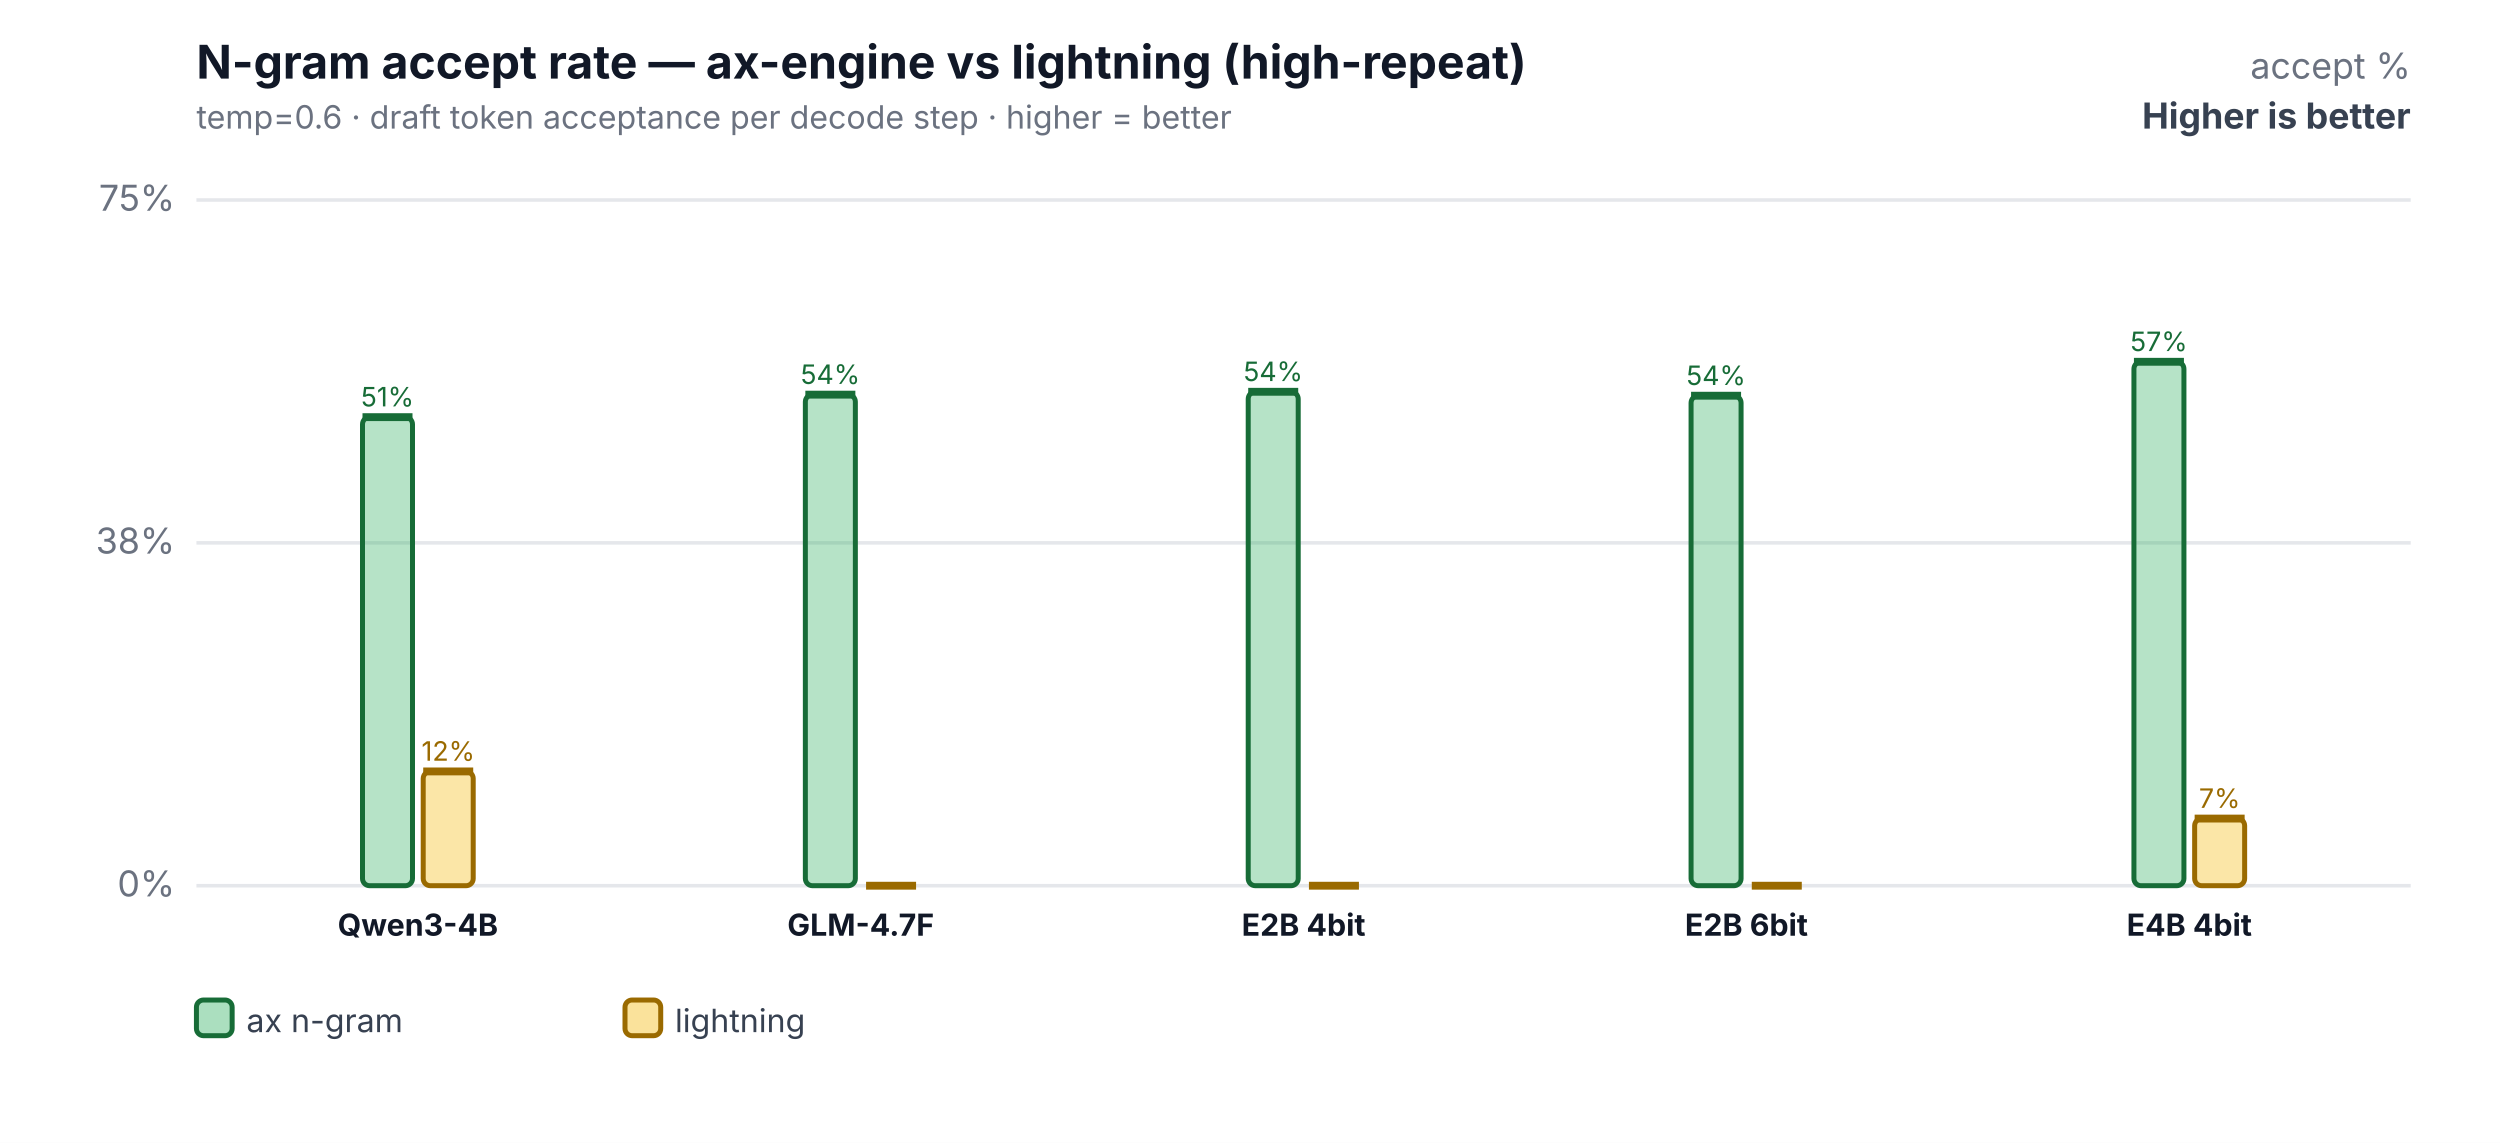
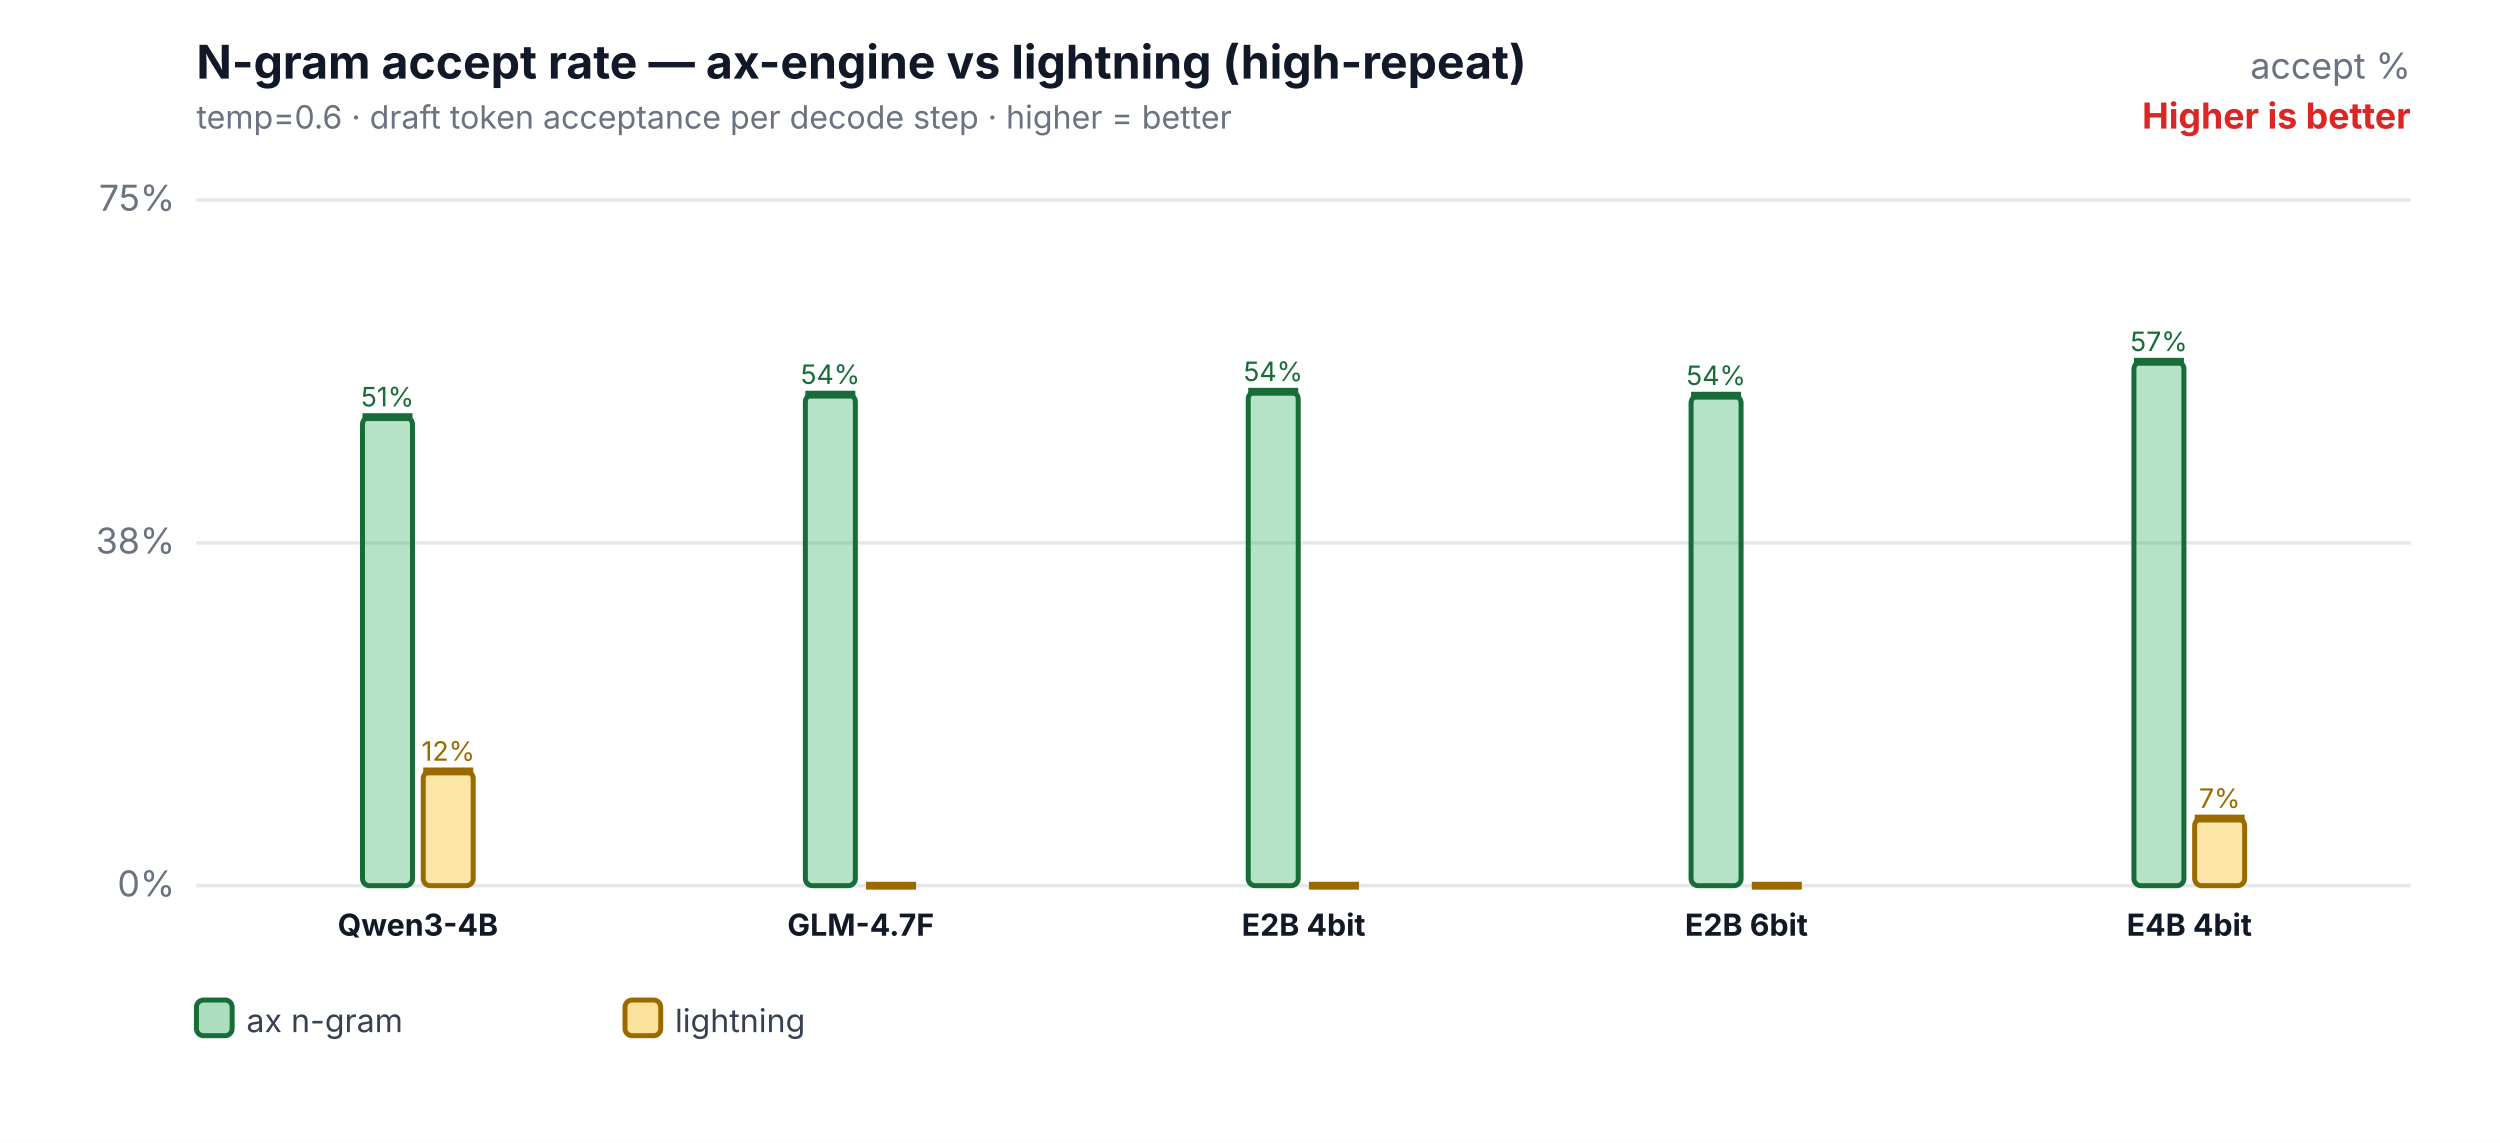
<svg xmlns="http://www.w3.org/2000/svg" width="700" height="320" viewBox="0 0 700 320" role="img" aria-labelledby="title desc">
  <rect width="700" height="320" fill="#ffffff" />
  <text x="55" y="22" font-family="Inter,Segoe UI,Arial,sans-serif" font-size="13" font-weight="700" fill="#111827">N-gram accept rate — ax-engine vs lightning (high-repeat)</text>
  <text x="55" y="36" font-family="Inter,Segoe UI,Arial,sans-serif" font-size="9" fill="#6b7280">temp=0.6 · draft token acceptance per decode step · higher = better</text>
  <text x="675" y="22" text-anchor="end" font-family="Inter,Segoe UI,Arial,sans-serif" font-size="10" fill="#6b7280">accept %</text>
-   <text x="675" y="36" text-anchor="end" font-family="Inter,Segoe UI,Arial,sans-serif" font-size="10" font-weight="700" fill="#374151">Higher is better</text>
+   <text x="675" y="36" text-anchor="end" font-family="Inter,Segoe UI,Arial,sans-serif" font-size="10" font-weight="700" fill="#dc2626">Higher is better</text>
  <line x1="55" y1="248.0" x2="675" y2="248.0" stroke="#e5e7eb" stroke-width="1" />
  <text x="49" y="251.0" text-anchor="end" font-family="Inter,Segoe UI,Arial,sans-serif" font-size="10" fill="#6b7280">0%</text>
  <line x1="55" y1="152.0" x2="675" y2="152.0" stroke="#e5e7eb" stroke-width="1" />
  <text x="49" y="155.0" text-anchor="end" font-family="Inter,Segoe UI,Arial,sans-serif" font-size="10" fill="#6b7280">38%</text>
  <line x1="55" y1="56.0" x2="675" y2="56.0" stroke="#e5e7eb" stroke-width="1" />
  <text x="49" y="59.0" text-anchor="end" font-family="Inter,Segoe UI,Arial,sans-serif" font-size="10" fill="#6b7280">75%</text>
  <rect x="101.5" y="116.8" width="14" height="131.2" rx="2" fill="#2eaf5f" fill-opacity="0.35" stroke="#176c37" stroke-width="1.4" />
  <line x1="101.5" y1="116.8" x2="115.5" y2="116.8" stroke="#176c37" stroke-width="2.2" />
  <text x="108.5" y="113.8" text-anchor="middle" font-family="Inter,Segoe UI,Arial,sans-serif" font-size="7.5" fill="#176c37">51%</text>
  <rect x="118.5" y="216.0" width="14" height="32.0" rx="2" fill="#f2b705" fill-opacity="0.35" stroke="#9a6a00" stroke-width="1.4" />
  <line x1="118.5" y1="216.0" x2="132.5" y2="216.0" stroke="#9a6a00" stroke-width="2.2" />
  <text x="125.5" y="213.0" text-anchor="middle" font-family="Inter,Segoe UI,Arial,sans-serif" font-size="7.5" fill="#9a6a00">12%</text>
  <text x="117.0" y="262" text-anchor="middle" font-family="Inter,Segoe UI,Arial,sans-serif" font-size="8.5" font-weight="700" fill="#111827">Qwen3-4B</text>
  <rect x="225.5" y="110.5" width="14" height="137.5" rx="2" fill="#2eaf5f" fill-opacity="0.35" stroke="#176c37" stroke-width="1.4" />
  <line x1="225.5" y1="110.5" x2="239.5" y2="110.5" stroke="#176c37" stroke-width="2.2" />
  <text x="232.5" y="107.5" text-anchor="middle" font-family="Inter,Segoe UI,Arial,sans-serif" font-size="7.5" fill="#176c37">54%</text>
  <rect x="242.5" y="248.0" width="14" height="0.0" rx="2" fill="#f2b705" fill-opacity="0.35" stroke="#9a6a00" stroke-width="1.4" />
  <line x1="242.5" y1="248.0" x2="256.5" y2="248.0" stroke="#9a6a00" stroke-width="2.2" />
  <text x="241.0" y="262" text-anchor="middle" font-family="Inter,Segoe UI,Arial,sans-serif" font-size="8.5" font-weight="700" fill="#111827">GLM-4.7F</text>
  <rect x="349.5" y="109.7" width="14" height="138.3" rx="2" fill="#2eaf5f" fill-opacity="0.35" stroke="#176c37" stroke-width="1.4" />
  <line x1="349.5" y1="109.7" x2="363.5" y2="109.7" stroke="#176c37" stroke-width="2.2" />
  <text x="356.5" y="106.7" text-anchor="middle" font-family="Inter,Segoe UI,Arial,sans-serif" font-size="7.5" fill="#176c37">54%</text>
  <rect x="366.5" y="248.0" width="14" height="0.0" rx="2" fill="#f2b705" fill-opacity="0.35" stroke="#9a6a00" stroke-width="1.4" />
  <line x1="366.5" y1="248.0" x2="380.5" y2="248.0" stroke="#9a6a00" stroke-width="2.2" />
  <text x="365.0" y="262" text-anchor="middle" font-family="Inter,Segoe UI,Arial,sans-serif" font-size="8.5" font-weight="700" fill="#111827">E2B 4bit</text>
  <rect x="473.5" y="110.8" width="14" height="137.2" rx="2" fill="#2eaf5f" fill-opacity="0.35" stroke="#176c37" stroke-width="1.4" />
  <line x1="473.5" y1="110.8" x2="487.5" y2="110.8" stroke="#176c37" stroke-width="2.2" />
  <text x="480.5" y="107.8" text-anchor="middle" font-family="Inter,Segoe UI,Arial,sans-serif" font-size="7.5" fill="#176c37">54%</text>
  <rect x="490.5" y="248.0" width="14" height="0.0" rx="2" fill="#f2b705" fill-opacity="0.35" stroke="#9a6a00" stroke-width="1.4" />
  <line x1="490.5" y1="248.0" x2="504.5" y2="248.0" stroke="#9a6a00" stroke-width="2.2" />
  <text x="489.0" y="262" text-anchor="middle" font-family="Inter,Segoe UI,Arial,sans-serif" font-size="8.5" font-weight="700" fill="#111827">E2B 6bit</text>
  <rect x="597.5" y="101.3" width="14" height="146.7" rx="2" fill="#2eaf5f" fill-opacity="0.35" stroke="#176c37" stroke-width="1.4" />
  <line x1="597.5" y1="101.3" x2="611.5" y2="101.3" stroke="#176c37" stroke-width="2.2" />
  <text x="604.5" y="98.3" text-anchor="middle" font-family="Inter,Segoe UI,Arial,sans-serif" font-size="7.5" fill="#176c37">57%</text>
  <rect x="614.5" y="229.2" width="14" height="18.8" rx="2" fill="#f2b705" fill-opacity="0.35" stroke="#9a6a00" stroke-width="1.4" />
  <line x1="614.5" y1="229.2" x2="628.5" y2="229.2" stroke="#9a6a00" stroke-width="2.2" />
  <text x="621.5" y="226.2" text-anchor="middle" font-family="Inter,Segoe UI,Arial,sans-serif" font-size="7.5" fill="#9a6a00">7%</text>
  <text x="613.0" y="262" text-anchor="middle" font-family="Inter,Segoe UI,Arial,sans-serif" font-size="8.5" font-weight="700" fill="#111827">E4B 4bit</text>
  <rect x="55" y="280" width="10" height="10" rx="2" fill="#2eaf5f" fill-opacity="0.4" stroke="#176c37" stroke-width="1.4" />
  <text x="69" y="289" font-family="Inter,Segoe UI,Arial,sans-serif" font-size="9" fill="#374151">ax n-gram</text>
  <rect x="175" y="280" width="10" height="10" rx="2" fill="#f2b705" fill-opacity="0.4" stroke="#9a6a00" stroke-width="1.4" />
  <text x="189" y="289" font-family="Inter,Segoe UI,Arial,sans-serif" font-size="9" fill="#374151">lightning</text>
</svg>
